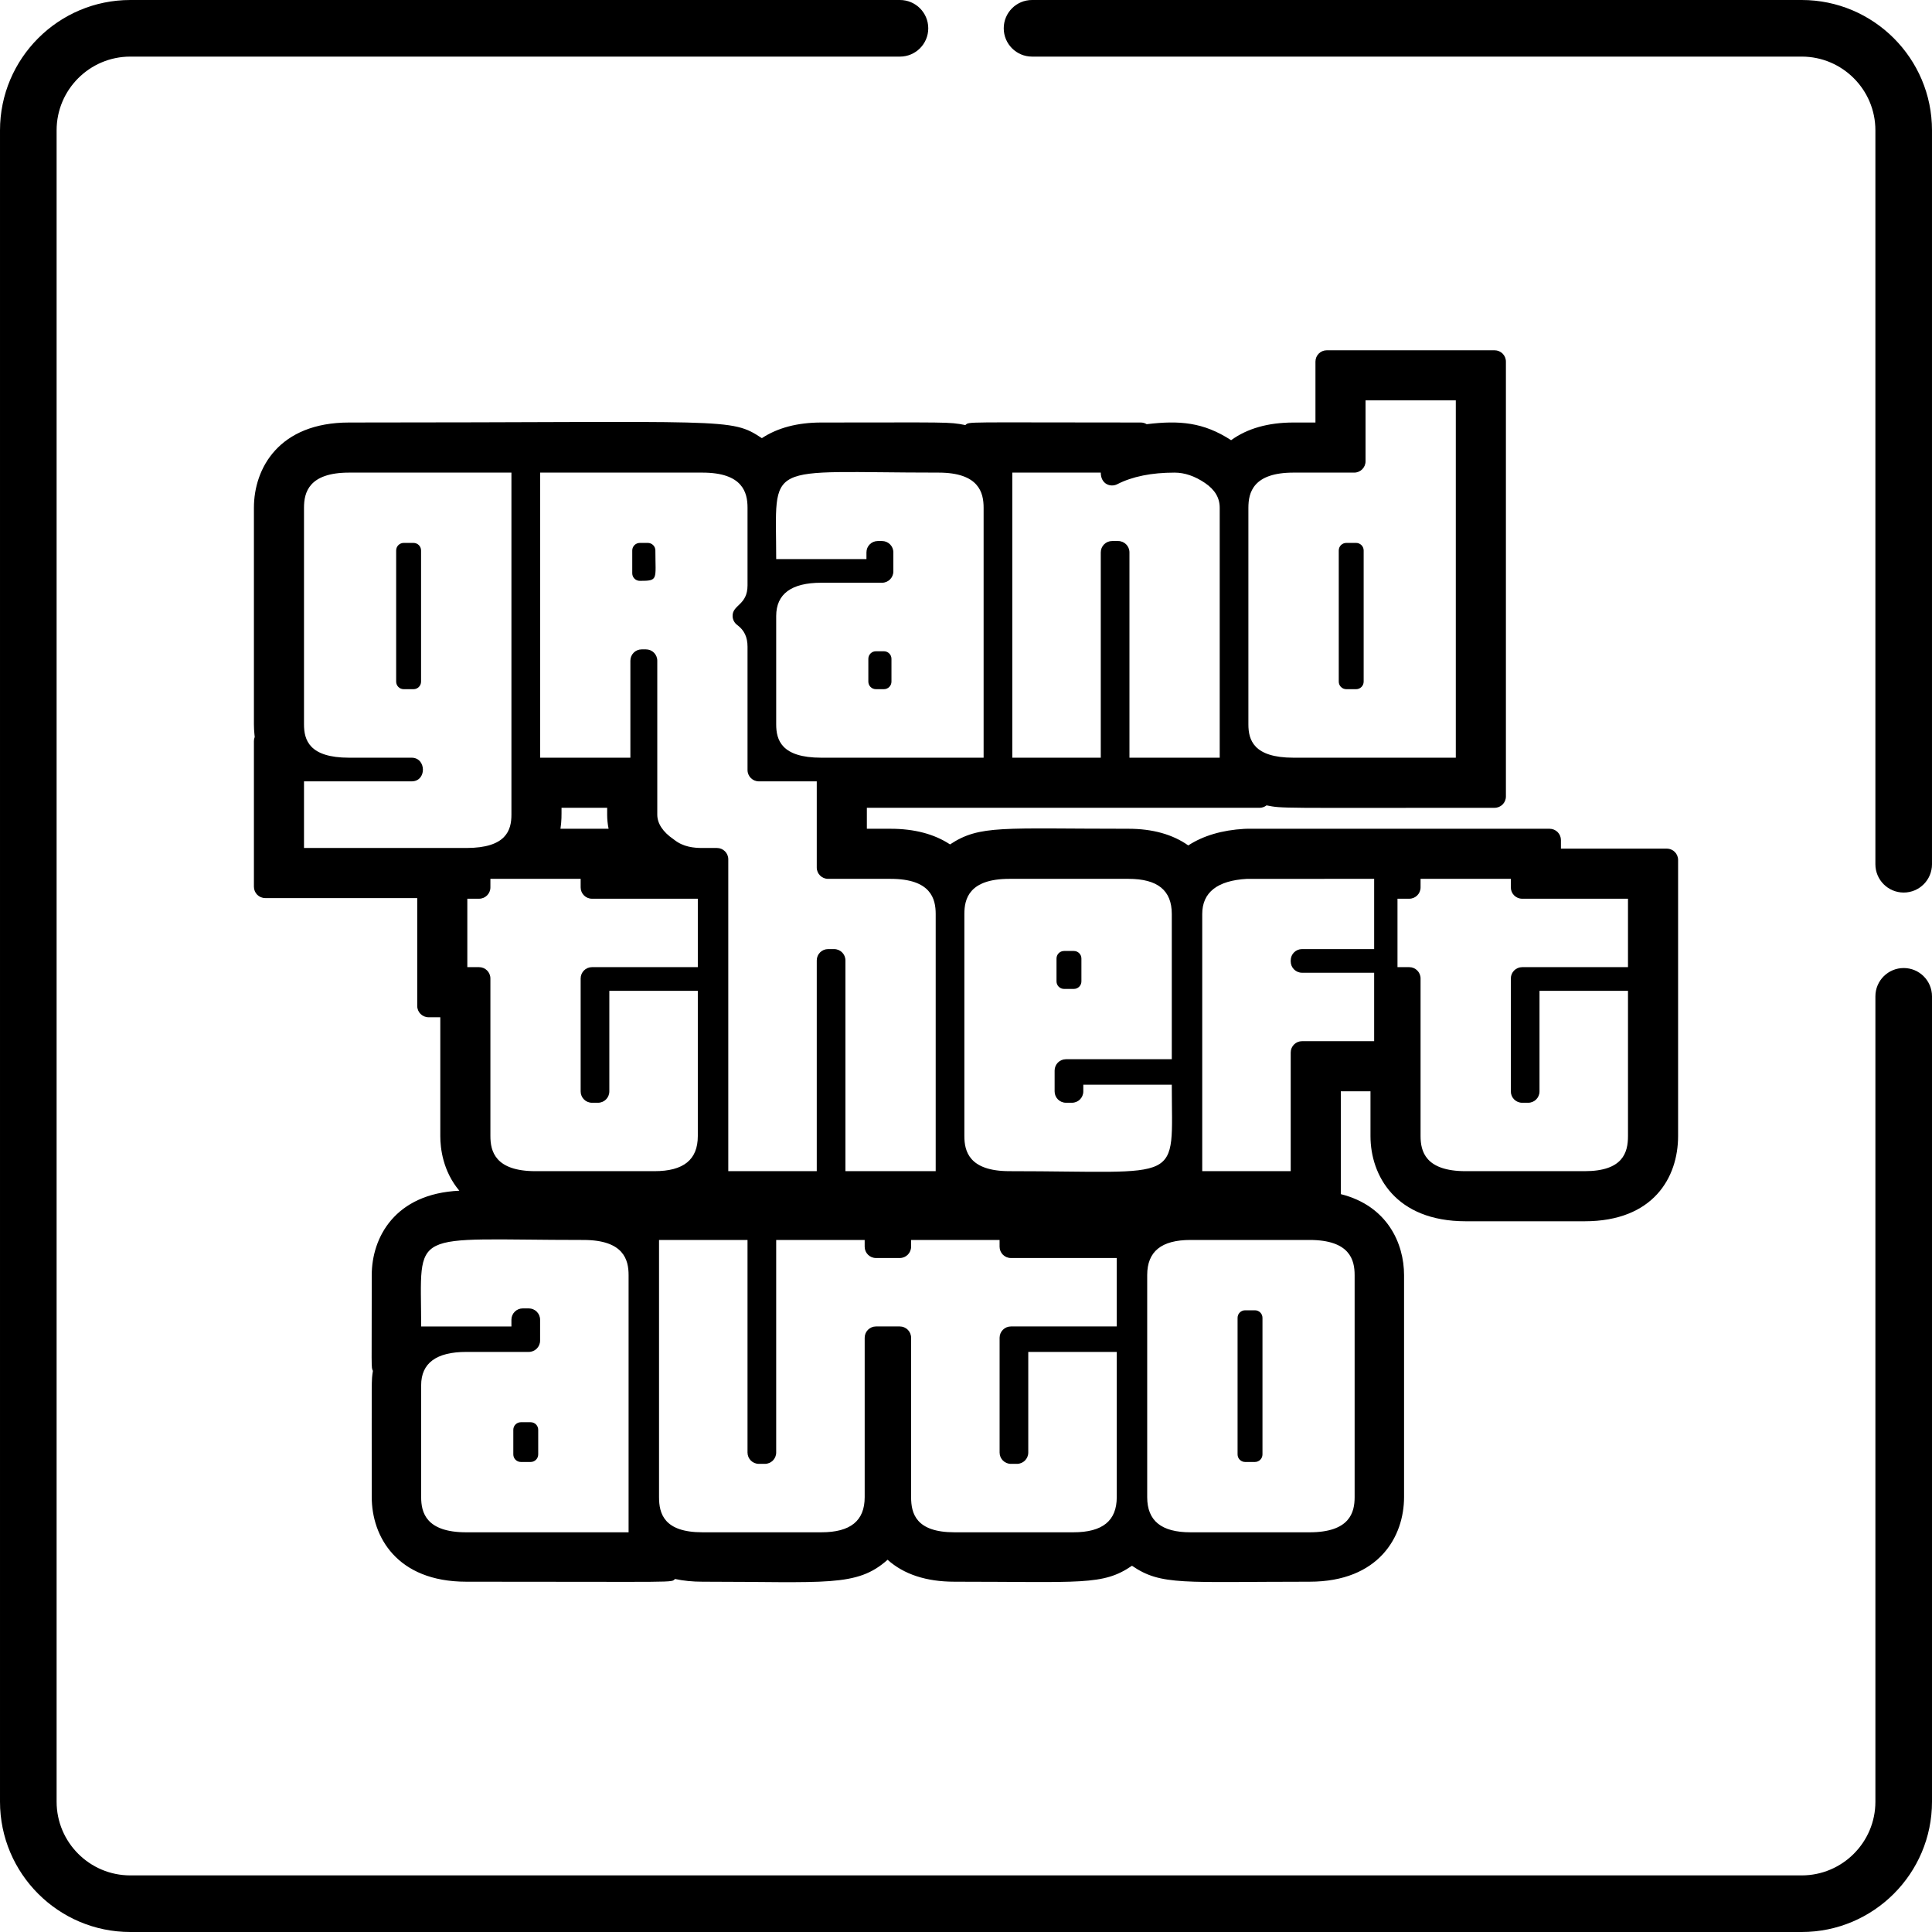
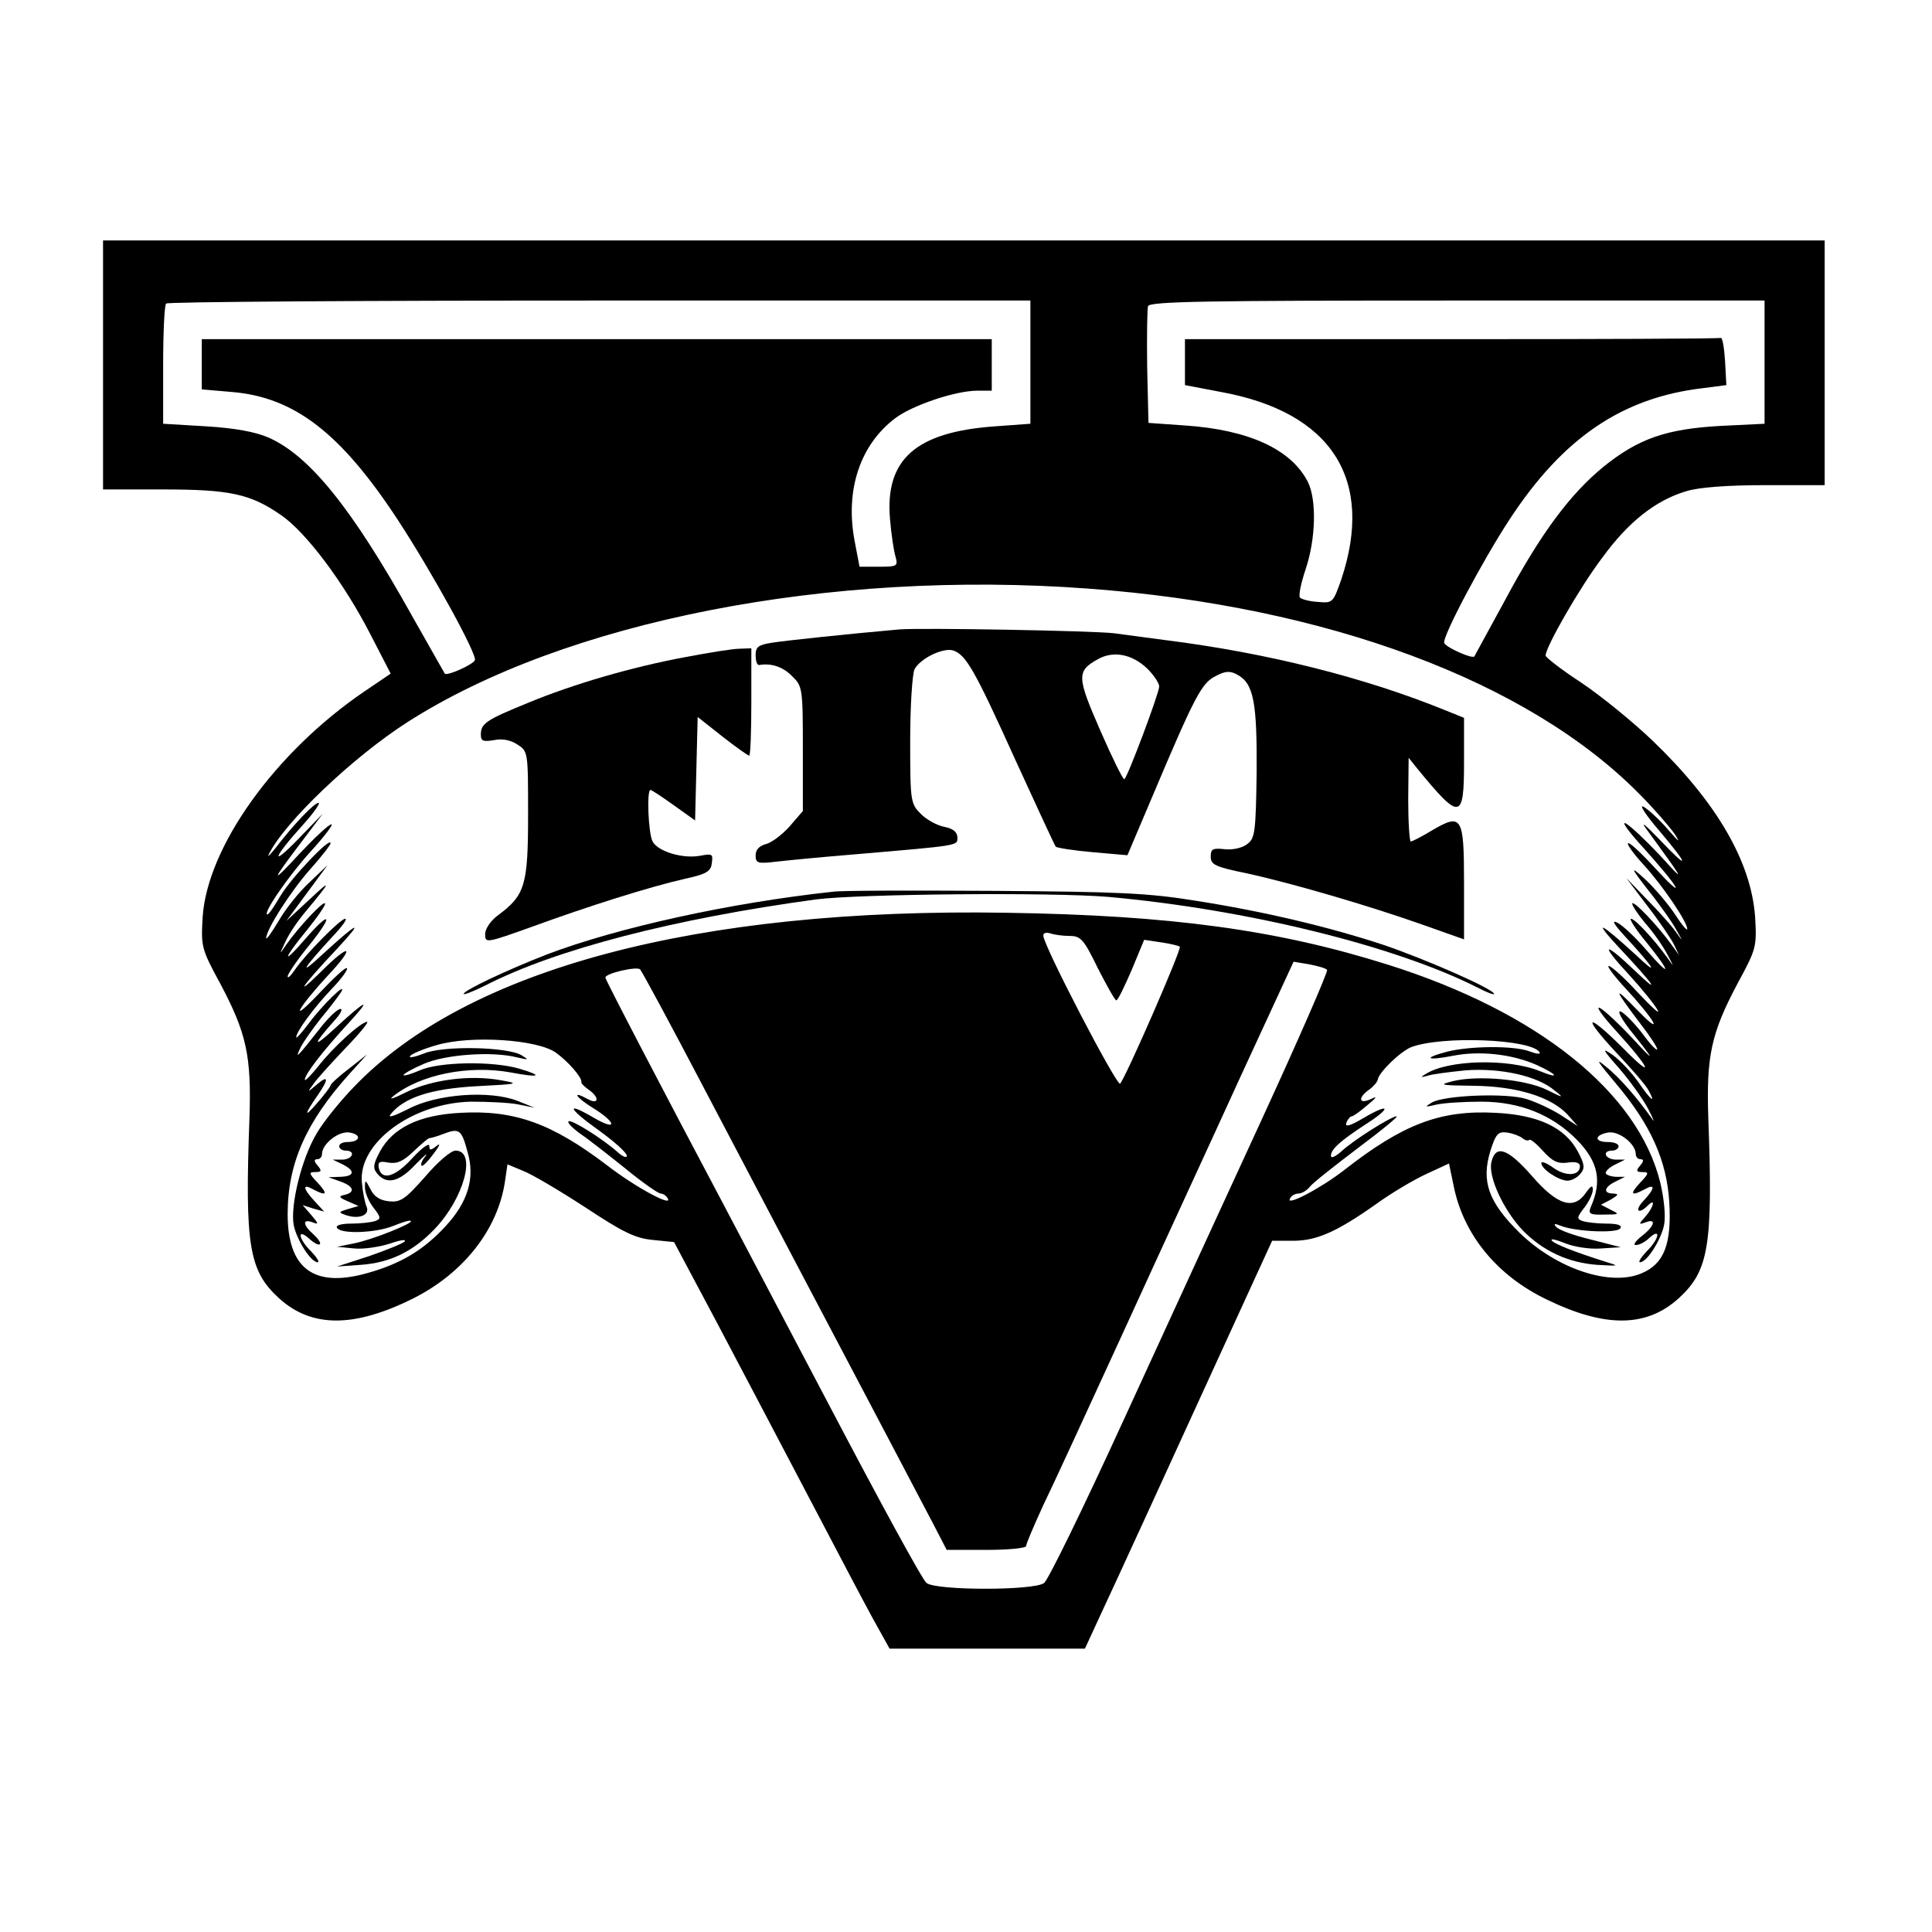
- <svg xmlns="http://www.w3.org/2000/svg" version="1.1" id="Capa_1" x="0px" y="0px" viewBox="0 0 511.999 511.999" style="enable-background:new 0 0 511.999 511.999;" xml:space="preserve">
-   <g>
-     <g>
-       <path d="M284.585,252.019h-2.6c-1.104,0-2,0.895-2,2v6.055c0,1.104,0.895,2,2,2h2.6c1.104,0,2-0.896,2-2v-6.055    C286.585,252.914,285.689,252.019,284.585,252.019z" />
-     </g>
+ <svg xmlns="http://www.w3.org/2000/svg" version="1.0" width="450pt" height="450pt" viewBox="0 0 450 450" preserveAspectRatio="xMidYMid meet">
+   <g transform="translate(0,450) scale(0.1,-0.1)" fill="#000000" stroke="none">
+     <path d="M240 3650 l0 -290 138 0 c157 0 205 -10 277 -60 58 -40 146 -157 208 -278 l47 -91 -62 -42 c-207 -141 -365 -361 -376 -525 -4 -69 -3 -74 41 -155 61 -115 73 -168 68 -314 -11 -297 -1 -355 69 -419 76 -69 175 -69 313 0 117 59 196 160 213 271 l6 41 36 -15 c21 -8 85 -46 145 -85 88 -58 116 -72 157 -76 l50 -5 99 -186 c54 -102 149 -283 211 -401 62 -118 130 -248 152 -288 l40 -72 227 0 228 0 36 78 c36 77 147 319 312 680 l88 192 49 0 c55 0 102 21 194 86 33 24 85 55 115 69 l54 25 11 -53 c23 -114 102 -209 217 -264 136 -66 232 -65 307 3 70 64 80 122 69 419 -5 146 7 199 68 314 44 81 45 86 41 155 -9 129 -90 268 -239 411 -46 44 -121 105 -166 135 -46 30 -83 59 -83 63 0 20 79 158 132 228 61 84 125 134 196 155 29 9 96 14 184 14 l138 0 0 285 0 285 -2005 0 -2005 0 0 -290z m2160 6 l0 -143 -82 -6 c-185 -13 -257 -77 -245 -216 3 -36 9 -76 13 -88 6 -22 3 -23 -39 -23 l-45 0 -12 63 c-21 116 13 220 94 282 40 31 142 65 192 65 l34 0 0 60 0 60 -920 0 -920 0 0 -59 0 -58 70 -6 c146 -12 254 -96 386 -297 83 -127 187 -317 180 -328 -6 -11 -65 -37 -70 -31 -1 2 -36 63 -76 134 -140 251 -239 374 -335 416 -30 13 -78 22 -145 26 l-100 6 0 137 c0 75 3 140 7 143 3 4 458 7 1010 7 l1003 0 0 -144z m1710 0 l0 -143 -102 -5 c-126 -7 -191 -29 -273 -95 -78 -64 -146 -155 -229 -310 -38 -70 -71 -130 -72 -132 -5 -6 -64 20 -70 31 -7 11 89 192 152 288 125 191 263 284 451 306 l54 7 -3 56 c-2 31 -6 55 -10 54 -5 -2 -287 -3 -628 -3 l-620 0 0 -54 0 -53 84 -16 c258 -47 358 -204 280 -437 -19 -54 -20 -55 -54 -52 -19 1 -38 6 -42 10 -4 4 2 33 13 66 24 71 26 163 5 204 -39 76 -138 121 -286 131 l-85 6 -3 129 c-1 72 0 136 2 143 4 11 142 13 721 13 l715 0 0 -144z m-1575 -527 c556 -41 1026 -216 1285 -480 33 -33 69 -75 81 -92 14 -22 9 -18 -16 11 -20 23 -46 47 -57 53 -11 6 5 -19 36 -55 72 -85 72 -96 0 -20 -31 32 -44 43 -30 24 14 -19 40 -55 58 -80 27 -39 23 -36 -26 18 -32 34 -68 68 -79 74 -12 6 7 -20 42 -58 34 -38 68 -78 73 -89 6 -11 -15 8 -47 43 -32 35 -60 61 -63 58 -3 -3 14 -26 37 -51 43 -47 101 -132 101 -149 0 -5 -13 10 -29 35 -16 24 -47 60 -67 79 -41 38 -38 31 18 -40 19 -25 43 -58 52 -75 17 -30 17 -30 -1 -5 -10 14 -40 48 -67 75 l-48 50 49 -65 c28 -36 55 -76 62 -90 l12 -25 -18 25 c-31 43 -86 101 -91 96 -2 -3 11 -23 29 -45 19 -21 42 -54 52 -73 17 -32 17 -32 0 -8 -32 44 -75 90 -84 90 -5 0 11 -25 36 -55 59 -73 58 -85 -1 -17 -25 29 -55 57 -67 63 -14 7 -8 -4 18 -32 70 -76 81 -96 25 -43 -83 76 -102 85 -40 18 82 -87 102 -116 39 -56 -74 71 -84 66 -15 -8 31 -34 61 -71 67 -83 7 -12 -14 7 -46 41 -31 34 -62 62 -68 62 -5 0 13 -24 40 -53 27 -29 56 -64 63 -77 7 -14 -10 0 -39 30 -55 57 -52 47 11 -36 21 -27 38 -53 38 -58 0 -5 -16 11 -34 36 -19 25 -42 48 -51 52 -9 3 1 -16 21 -42 60 -75 62 -81 5 -19 -29 31 -62 62 -74 69 -12 6 5 -18 37 -53 81 -89 92 -117 17 -41 -85 85 -99 79 -18 -8 36 -38 71 -78 77 -90 18 -33 5 -23 -25 21 -16 22 -42 50 -59 62 -26 18 -24 13 15 -31 25 -29 56 -72 68 -95 12 -23 16 -34 9 -23 -34 48 -76 97 -108 122 -26 22 -19 11 24 -40 81 -96 118 -179 124 -275 6 -99 -12 -145 -65 -167 -73 -31 -198 11 -284 95 -72 71 -89 119 -68 189 13 41 18 47 40 44 13 -2 29 -8 35 -13 6 -5 13 -7 16 -4 2 3 17 -9 32 -26 22 -24 34 -30 57 -27 18 3 29 0 29 -8 0 -23 -33 -25 -62 -4 -15 11 -28 16 -28 11 0 -14 41 -41 61 -41 9 0 23 7 30 16 11 13 10 22 -6 52 -30 56 -92 85 -191 90 -129 7 -216 -26 -354 -134 -54 -42 -138 -86 -125 -65 3 6 12 11 19 11 8 0 20 7 27 16 7 9 58 49 112 90 55 41 95 74 90 74 -12 0 -103 -57 -130 -83 -13 -11 -23 -16 -23 -9 0 15 21 34 79 72 63 40 60 53 -3 16 -32 -19 -44 -22 -40 -11 3 8 9 15 13 15 3 0 20 12 36 26 22 18 24 22 8 14 -28 -13 -31 3 -4 22 10 7 19 18 20 23 2 17 53 66 78 76 71 27 280 19 299 -12 3 -5 -7 -4 -23 2 -36 14 -141 13 -194 -1 -56 -15 -46 -21 16 -9 61 12 136 4 193 -21 49 -22 58 -35 9 -15 -73 30 -215 27 -267 -7 -12 -7 -11 -8 4 -4 10 4 51 9 90 13 81 6 167 -13 207 -47 23 -18 21 -18 -19 2 -50 24 -158 34 -217 20 -36 -9 -31 -10 47 -11 101 -1 181 -26 219 -67 l24 -27 -40 26 c-22 14 -57 30 -79 37 -46 15 -192 9 -221 -8 -18 -11 -16 -11 10 -5 17 4 64 7 105 7 91 0 166 -31 223 -89 50 -51 59 -96 32 -157 -6 -15 -2 -18 31 -17 36 0 37 1 16 11 l-23 12 23 12 c18 11 19 13 6 14 -25 0 -22 15 5 28 l22 11 -22 0 c-13 1 -23 5 -23 9 0 5 10 14 23 20 l22 11 -22 0 c-25 1 -32 21 -8 21 8 0 15 5 15 10 0 6 -11 10 -25 10 -32 0 -32 16 0 22 25 5 65 -26 65 -50 0 -7 5 -12 11 -12 8 0 8 -5 -1 -15 -10 -12 -9 -15 6 -15 15 0 15 -3 -6 -25 -25 -27 -21 -32 11 -15 25 14 24 2 -3 -27 -22 -23 -12 -33 10 -11 19 19 14 -3 -5 -25 -17 -19 -17 -20 0 -14 26 10 21 -9 -9 -32 -15 -12 -21 -21 -14 -21 8 0 22 7 32 17 28 25 22 -4 -7 -32 -13 -14 -20 -25 -15 -25 16 0 49 52 56 87 4 20 0 61 -9 99 -52 210 -285 397 -634 507 -257 81 -504 115 -888 121 -722 12 -1258 -131 -1521 -406 -33 -34 -73 -84 -87 -109 -35 -59 -61 -167 -53 -212 7 -35 40 -87 56 -87 5 0 -2 11 -15 25 -30 29 -34 56 -5 30 11 -10 22 -16 25 -13 3 3 -4 13 -15 23 -25 22 -26 37 -2 28 15 -6 14 -3 -3 17 l-20 23 25 -8 25 -7 -22 24 c-28 30 -29 42 -4 28 32 -17 36 -12 11 15 -21 22 -21 25 -6 25 15 0 16 3 6 15 -9 10 -9 15 -1 15 6 0 11 5 11 12 0 24 40 55 65 50 28 -5 24 -22 -6 -22 -10 0 -19 -4 -19 -10 0 -5 7 -10 15 -10 24 0 17 -20 -7 -21 l-23 0 23 -11 c30 -15 28 -28 -5 -29 l-28 -1 28 -10 c31 -11 35 -25 10 -31 -15 -3 -14 -6 7 -15 l25 -11 -24 -7 c-23 -7 -23 -8 -6 -14 31 -11 57 0 49 19 -4 9 -9 34 -11 56 -10 92 117 186 254 189 37 0 86 -2 108 -6 l40 -8 -40 16 c-65 25 -188 16 -254 -19 -34 -17 -49 -22 -41 -12 32 39 93 59 200 65 98 5 102 6 56 14 -72 13 -161 1 -220 -28 -28 -14 -42 -19 -31 -10 63 51 176 74 275 56 68 -13 77 -8 19 9 -62 18 -186 16 -231 -4 -21 -9 -38 -14 -38 -11 0 3 21 15 47 26 50 22 160 30 218 15 26 -6 28 -6 10 5 -33 20 -184 23 -228 4 -21 -8 -35 -11 -32 -6 3 5 31 17 63 26 79 23 234 13 277 -18 29 -21 61 -58 59 -68 -1 -3 7 -11 17 -18 26 -18 24 -36 -2 -22 -38 21 -29 5 11 -20 56 -34 59 -56 4 -24 -68 40 -62 23 11 -29 36 -26 65 -52 65 -59 0 -6 -10 -2 -22 9 -35 31 -108 77 -114 71 -3 -3 10 -16 28 -29 18 -12 65 -49 105 -81 39 -32 76 -58 82 -58 5 0 13 -5 16 -11 14 -22 -74 25 -140 76 -130 99 -217 130 -343 123 -96 -5 -157 -35 -187 -90 -16 -30 -17 -39 -6 -52 22 -26 51 -19 89 22 20 20 30 29 23 19 -8 -9 -12 -20 -9 -22 2 -3 15 10 28 28 14 18 17 26 7 18 -14 -11 -17 -11 -17 0 0 8 -18 -5 -40 -29 -40 -44 -72 -53 -78 -21 -2 13 3 15 23 11 20 -3 34 3 58 26 18 17 34 31 37 31 3 0 18 4 33 10 37 14 42 10 56 -42 18 -61 1 -117 -52 -174 -51 -55 -104 -87 -184 -109 -123 -34 -183 12 -183 138 0 118 43 215 145 328 l40 44 -42 -33 c-24 -18 -43 -36 -43 -39 -1 -4 -15 -23 -32 -42 -31 -36 -30 -27 4 22 24 35 23 45 -4 22 -22 -19 -23 -19 -8 1 7 11 41 48 74 83 33 34 56 62 51 62 -15 -1 -80 -60 -114 -104 -17 -21 -31 -35 -31 -31 0 13 43 68 100 130 60 65 44 58 -34 -14 -49 -45 -47 -34 3 22 14 15 20 27 14 27 -7 0 -29 -21 -49 -47 -52 -66 -58 -72 -44 -43 7 14 29 45 49 70 21 25 41 52 46 60 14 26 -46 -33 -76 -74 -16 -21 -29 -36 -29 -32 0 13 41 69 83 113 23 24 38 45 35 48 -3 3 -31 -23 -63 -57 -32 -34 -52 -51 -45 -38 7 13 36 48 63 77 66 70 54 79 -14 11 -68 -67 -45 -34 35 51 67 72 51 65 -34 -13 -57 -53 -44 -32 24 42 22 23 36 42 30 42 -11 0 -93 -83 -118 -120 -9 -13 -16 -20 -16 -14 0 5 22 38 50 72 58 72 51 84 -9 15 -56 -65 -52 -47 5 22 25 31 44 59 41 61 -5 5 -61 -55 -90 -96 -17 -25 -17 -25 -2 7 8 18 30 50 47 70 60 72 62 78 9 28 l-54 -50 48 65 48 65 -42 -40 c-24 -22 -56 -62 -72 -90 -16 -27 -29 -45 -29 -40 0 20 59 112 104 162 25 28 46 55 46 59 0 16 -92 -81 -117 -123 -14 -24 -27 -43 -30 -43 -13 0 49 90 100 146 32 35 54 64 49 64 -6 0 -38 -30 -73 -67 -70 -76 -69 -69 4 27 l49 65 -57 -59 c-67 -69 -59 -44 10 32 26 29 42 52 37 52 -10 0 -58 -50 -100 -105 -13 -16 -20 -23 -16 -15 36 74 195 226 323 308 367 235 981 356 1586 311z m-44 -809 c26 0 33 -7 66 -75 21 -41 40 -75 43 -75 4 0 19 32 36 71 l29 70 40 -6 c21 -3 41 -8 43 -10 5 -5 -126 -305 -139 -319 -7 -8 -179 322 -179 345 0 6 7 8 16 5 9 -3 29 -6 45 -6z m600 -79 c3 -3 -65 -159 -151 -346 -86 -187 -232 -504 -324 -705 -92 -201 -175 -371 -184 -377 -22 -18 -252 -18 -274 0 -9 6 -109 190 -223 407 -114 217 -227 431 -250 475 -140 264 -275 523 -275 528 0 10 74 27 81 19 4 -4 71 -128 149 -277 78 -148 170 -324 205 -390 158 -300 303 -575 330 -627 l30 -58 93 0 c50 0 92 4 92 9 0 5 18 47 39 93 22 45 108 232 191 413 83 182 206 448 272 593 l121 262 36 -6 c20 -4 39 -9 42 -13z" />
+     <path d="M2095 3034 c-124 -11 -265 -26 -297 -31 -32 -5 -38 -10 -38 -29 0 -13 3 -23 8 -23 28 5 56 -4 77 -26 24 -23 25 -28 25 -169 l0 -145 -31 -36 c-17 -19 -42 -38 -55 -41 -15 -4 -24 -13 -24 -26 0 -19 5 -20 48 -15 26 3 108 11 182 17 246 21 240 20 240 39 0 13 -10 21 -30 25 -17 3 -42 17 -55 30 -24 24 -25 29 -25 171 0 81 5 155 10 166 14 26 67 51 90 44 30 -10 50 -45 145 -255 49 -107 91 -198 94 -202 3 -3 42 -9 87 -13 l80 -7 59 139 c98 232 114 262 146 278 22 12 34 13 50 4 39 -20 47 -64 46 -227 -2 -141 -4 -155 -22 -168 -11 -9 -34 -14 -52 -12 -28 3 -33 1 -33 -17 0 -19 10 -24 83 -39 102 -22 284 -75 411 -120 l96 -34 0 133 c0 154 -5 162 -76 120 -23 -14 -45 -25 -48 -25 -3 0 -6 44 -6 98 l1 97 20 -25 c100 -122 109 -121 109 14 l0 104 -42 17 c-189 77 -415 134 -653 164 -44 6 -98 13 -120 16 -51 6 -447 13 -500 9z m577 -91 c15 -15 28 -34 28 -42 0 -15 -72 -207 -81 -216 -3 -2 -28 49 -56 113 -55 126 -56 139 -5 167 36 20 79 11 114 -22z" />
+     <path d="M1599 2970 c-125 -23 -263 -63 -369 -107 -98 -40 -110 -48 -110 -74 0 -15 5 -17 30 -13 19 4 38 1 55 -10 25 -16 25 -17 25 -164 0 -163 -7 -187 -69 -233 -18 -13 -31 -32 -31 -45 0 -21 2 -21 108 17 131 48 277 94 357 112 50 11 61 17 63 37 3 21 1 22 -26 17 -40 -8 -99 9 -112 33 -10 19 -14 120 -5 120 3 0 27 -16 55 -36 l49 -35 3 120 3 121 57 -45 c32 -25 60 -45 63 -45 3 0 5 56 5 125 l0 125 -27 -1 c-16 0 -71 -9 -124 -19z" />
+     <path d="M1940 2423 c-241 -26 -503 -84 -666 -146 -95 -37 -194 -84 -194 -92 0 -3 23 6 51 20 164 84 439 155 769 200 100 13 550 17 681 6 323 -29 668 -114 860 -211 21 -11 39 -18 39 -15 0 11 -162 82 -260 115 -125 41 -275 77 -435 102 -110 18 -182 21 -470 23 -187 1 -356 1 -375 -2z" />
+     <path d="M990 1759 c-46 -52 -57 -60 -84 -57 -21 2 -35 11 -43 28 -12 23 -13 23 -13 4 0 -12 9 -33 20 -47 17 -22 18 -26 4 -31 -9 -3 -34 -6 -55 -6 -24 0 -38 -4 -34 -10 9 -15 91 -12 132 5 20 8 38 14 40 11 6 -5 -88 -43 -132 -52 l-40 -8 41 -4 c22 -2 60 4 84 12 23 8 38 10 32 4 -5 -5 -43 -20 -83 -34 l-74 -24 56 4 c68 5 121 31 171 83 69 72 99 183 49 183 -11 0 -42 -27 -71 -61z" />
+     <path d="M3474 1794 c-9 -33 28 -113 73 -160 47 -48 106 -75 172 -80 53 -3 54 -3 21 7 -73 23 -121 42 -126 50 -2 5 12 1 32 -7 20 -8 56 -14 82 -12 l47 3 -70 18 c-38 9 -74 22 -80 29 -7 8 -5 9 10 3 35 -14 132 -18 139 -6 5 7 -6 11 -33 11 -21 0 -46 3 -55 6 -14 5 -13 9 4 31 11 14 20 33 20 42 0 11 -4 10 -16 -7 -28 -41 -66 -30 -125 38 -57 65 -85 75 -95 34z" />
  </g>
-   <g>
-     <g>
-       <path d="M234.246,172.59h-2.127c-1.105,0-2,0.895-2,2v6.05c0,1.104,0.895,2,2,2h2.127c1.105,0,2-0.896,2-2v-6.05    C236.246,173.486,235.351,172.59,234.246,172.59z" />
-     </g>
-   </g>
-   <g>
-     <g>
-       <path d="M109.585,143.878h-2.599c-1.104,0-2,0.896-2,2v34.763c0,1.104,0.896,2,2,2h2.599c1.104,0,2-0.896,2-2v-34.763    C111.585,144.774,110.69,143.878,109.585,143.878z" />
-     </g>
-   </g>
-   <g>
-     <g>
-       <path d="M173.682,145.878c0-1.104-0.896-2-2-2h-2.129c-1.104,0-2,0.896-2,2v6.054c0,1.104,0.896,2,2,2    C174.549,153.932,173.682,153.61,173.682,145.878z" />
-     </g>
-   </g>
-   <g>
-     <g>
-       <path d="M359.383,143.878h-2.599c-1.105,0-2,0.896-2,2v34.763c0,1.104,0.895,2,2,2h2.599c1.104,0,2-0.896,2-2v-34.763    C361.383,144.774,360.487,143.878,359.383,143.878z" />
-     </g>
-   </g>
-   <g>
-     <g>
-       <path d="M441.714,224.892h-28.05v-2.261c0-0.796-0.316-1.559-0.879-2.121c-0.563-0.562-1.325-0.879-2.121-0.879l-80.248,0.002    l-0.68,0.022c-5.881,0.337-10.87,1.813-14.834,4.389c-4.153-2.929-9.486-4.413-15.856-4.413c-33.515,0-39.371-1.072-47.278,4.145    c-4.168-2.75-9.469-4.145-15.761-4.145h-6.281v-5.556h104.058v0.002c0.681,0,1.335-0.23,1.86-0.646    c4.457,0.862,2.092,0.646,60.436,0.646c1.657,0,3-1.343,3-3V95.829c0-1.657-1.343-3-3-3h-44.472c-1.657,0-3,1.343-3,3v16.14    h-5.814c-6.693,0-12.256,1.576-16.537,4.686c-7.348-4.788-13.753-5.283-22.372-4.24c-0.471-0.29-1.015-0.445-1.573-0.445    c-47.875,0-45.303-0.291-46.486,0.68c-4.381-0.895-4.777-0.68-38.163-0.68c-6.287,0-11.588,1.395-15.76,4.146    c-8.387-5.527-8.253-4.146-109.376-4.146c-18.627,0-25.237,12.165-25.237,22.582v57.417c0,0.877,0.048,1.766,0.141,2.643    l0.073,0.69c-0.141,0.353-0.214,0.729-0.214,1.111v38.585c0,1.657,1.344,3,3,3h40.279v28.585c0,1.657,1.343,3,3,3h3.115v31.484    c0,3.237,0.676,9.285,5.042,14.484c-17.105,0.782-23.209,12.443-23.209,22.359c0,25.404-0.182,24.387,0.307,25.383    c-0.426,2.952-0.307,0.456-0.307,33.47c0,10.337,6.562,22.405,25.057,22.405c57.435,0,54.112,0.309,55.314-0.721    c2.219,0.479,4.659,0.721,7.254,0.721c32.822,0,40.885,1.503,49.077-5.818c4.296,3.861,10.257,5.818,17.725,5.818    c33.598,0,39.285,1.088,47.043-4.227c7.768,5.322,13.5,4.227,47.043,4.227c18.495,0,25.058-12.069,25.058-22.405V337.91    c0-8.372-4.412-18.354-16.758-21.452V289.2h7.861v11.866c0,10.418,6.609,22.582,25.237,22.582h31.517    c18.261,0,24.767-11.666,24.767-22.582v-73.174C444.714,226.235,443.371,224.892,441.714,224.892z M330.836,134.551    c0-3.994,1.239-9.306,11.957-9.306h16.089c1.657,0,3-1.343,3-3v-16.141h23.92v94.694h-43.01c-10.598,0-11.957-4.717-11.957-8.827    V134.551z M268.267,125.246L268.267,125.246h23.449c0,3.089,2.635,3.968,4.371,3.075c3.972-2.04,9.083-3.075,15.189-3.075    c2.657,0,5.365,0.923,8.05,2.742c2.631,1.785,3.91,3.932,3.91,6.562v66.247h-23.921v-54.42c0-1.657-1.343-3-3-3h-1.599    c-1.657,0-3,1.343-3,3v54.42h-23.449V125.246z M248.707,125.246c10.721,0,11.96,5.311,11.96,9.306v66.247H217.66    c-10.602,0-11.961-4.717-11.961-8.827v-28.713c0-5.856,4.024-8.827,11.961-8.827h16.086c1.657,0,3-1.343,3-3v-5.054    c0-1.657-1.343-3-3-3h-1.127c-1.657,0-3,1.343-3,3v1.786h-23.919C205.699,121.757,201.841,125.246,248.707,125.246z     M143.132,125.246h43.01c10.722,0,11.961,5.311,11.961,9.306v20.575c0,5.27-4.004,5.109-3.957,8.125    c0.014,0.937,0.464,1.814,1.218,2.37c1.869,1.379,2.739,3.214,2.739,5.773v32.672c0,1.657,1.344,3,3,3h15.346v22.836    c0,1.657,1.343,3,3,3h16.557v0.001c10.721,0,11.961,5.313,11.961,9.31v68.157h-23.92v-55.852c0-1.657-1.343-3-3-3h-1.598    c-1.657,0-3,1.343-3,3v55.852h-23.448v-82.647c0-1.657-1.344-3-3-3h-3.857c-2.214,0-5.066-0.248-7.482-2.187    c-0.059-0.048-0.121-0.094-0.184-0.137c-2.809-1.92-4.293-4.17-4.293-6.507v-40.803c0-1.657-1.344-3-3-3h-1.129    c-1.657,0-3,1.343-3,3v25.708h-23.92V125.246z M148.809,214.075h12.095v1.818c0,1.241,0.127,2.496,0.379,3.738h-12.754    C148.852,217.493,148.809,216.111,148.809,214.075z M80.564,224.725v-17.656h28.522c4.042,0,3.934-6.27,0-6.27H92.525    c-10.602,0-11.962-4.717-11.962-8.827v-57.42c0-3.994,1.239-9.306,11.962-9.306h43.008v90.648c0,4.111-1.359,8.831-11.96,8.831    H80.564z M166.582,406.076h-43.01c-10.721,0-11.961-5.314-11.961-9.311v-29.666c0-5.856,4.024-8.827,11.961-8.827h16.559    c1.657,0,3-1.343,3-3v-5.533c0-1.657-1.343-3-3-3h-1.599c-1.656,0-3,1.343-3,3v1.786h-23.92c0-26.401-3.871-22.922,43.011-22.922    c10.72,0,11.96,5.313,11.96,9.31V406.076z M141.921,310.372c-10.721,0-11.96-5.31-11.96-9.305v-41.763c0-1.657-1.344-3-3-3h-3.116    v-18.135h3.116c1.656,0,3-1.343,3-3v-2.265h23.919v2.265c0,1.657,1.344,3,3,3h28.048v18.135H156.88c-1.656,0-3,1.343-3,3v29.936    c0,1.657,1.344,3,3,3h1.597c1.656,0,3-1.343,3-3v-26.666h23.45v38.492c0,6.261-3.758,9.305-11.488,9.305H141.921z M295.95,351.524    h-28.046c-1.657,0-3,1.343-3,3v30.413c0,1.657,1.343,3,3,3h1.596c1.657,0,3-1.343,3-3v-26.666h23.449v38.492    c0,6.266-3.758,9.311-11.49,9.311h-31.517c-10.185,0-11.49-4.977-11.49-9.311v-42.24c0-1.657-1.343-3-3-3h-6.303    c-1.657,0-3,1.343-3,3v42.24c0,6.266-3.758,9.311-11.489,9.311h-31.52c-10.185,0-11.49-4.977-11.49-9.311v-68.162h23.45v56.335    c0,1.657,1.344,3,3,3h1.598c1.657,0,3-1.343,3-3v-56.335h23.449v1.786c0,1.657,1.343,3,3,3h6.303c1.657,0,3-1.343,3-3v-1.786    h23.45v1.786c0,1.657,1.343,3,3,3h28.046V351.524z M267.526,310.371c-10.721,0-11.961-5.31-11.961-9.305v-58.853    c0-3.996,1.24-9.31,11.961-9.31h31.519c7.731,0,11.491,3.045,11.491,9.31v38.492h-28.051c-1.657,0-3,1.343-3,3v5.533    c0,1.657,1.343,3,3,3h1.6c1.657,0,3-1.343,3-3v-1.786h23.45C310.536,314.081,314.19,310.371,267.526,310.371z M358.99,337.911    v58.854c0,3.996-1.24,9.311-11.961,9.311h-31.52c-7.731,0-11.49-3.045-11.49-9.311v-58.854c0-6.264,3.758-9.31,11.49-9.31h31.52    C357.75,328.602,358.99,333.915,358.99,337.911z M364.165,251.518h-19.114c-1.657,0-3,1.343-3,3v0.267c0,1.657,1.343,3,3,3h19.113    v18.138h-19.113c-1.657,0-3,1.343-3,3v31.446h-23.447v-68.156h0c0-5.728,4.013-8.86,11.841-9.305l33.721-0.005V251.518z     M431.434,256.305h-28.047c-1.657,0-3,1.343-3,3v29.936c0,1.657,1.343,3,3,3h1.596c1.657,0,3-1.343,3-3v-26.666h23.45v38.492    c0,4.332-1.306,9.305-11.488,9.305h-31.519c-10.721,0-11.961-5.31-11.961-9.305v-41.763c0-1.657-1.343-3-3-3h-3.116v-18.135h3.116    c1.657,0,3-1.343,3-3v-2.265h23.92v2.265c0,1.657,1.343,3,3,3h28.047V256.305z" />
-     </g>
-   </g>
-   <g>
-     <g>
-       <path d="M332.568,347.238h-2.598c-1.105,0-2,0.896-2,2v36.199c0,1.104,0.896,2,2,2h2.598c1.104,0,2-0.896,2-2v-36.199    C334.568,348.134,333.672,347.238,332.568,347.238z" />
-     </g>
-   </g>
-   <g>
-     <g>
-       <path d="M140.632,376.904h-2.599c-1.105,0-2,0.896-2,2v6.533c0,1.104,0.895,2,2,2h2.599c1.104,0,2-0.896,2-2v-6.533    C142.632,377.799,141.736,376.904,140.632,376.904z" />
-     </g>
-   </g>
-   <g>
-     <g>
-       <path d="M504.499,256.538c-4.142,0-7.5,3.357-7.5,7.5v213.434c0,10.768-8.76,19.526-19.526,19.526H34.528    c-10.767,0-19.526-8.76-19.526-19.526V34.527c0-10.767,8.76-19.526,19.526-19.526h203.97c4.142,0,7.5-3.358,7.5-7.5    c0-4.143-3.358-7.5-7.5-7.5H34.528C15.49,0,0.001,15.489,0.001,34.527v442.945c0,19.038,15.489,34.527,34.527,34.527h442.943    c19.038,0,34.527-15.489,34.527-34.527V264.038C511.999,259.896,508.641,256.538,504.499,256.538z" />
-     </g>
-   </g>
-   <g>
-     <g>
-       <path d="M477.471,0h-203.97c-4.142,0-7.5,3.357-7.5,7.5c0,4.142,3.358,7.5,7.5,7.5h203.97c10.767,0,19.526,8.76,19.526,19.526    v194.509c0,4.143,3.358,7.5,7.5,7.5s7.5-3.357,7.5-7.5V34.527C511.999,15.489,496.509,0,477.471,0z" />
-     </g>
-   </g>
-   <g>
- </g>
-   <g>
- </g>
-   <g>
- </g>
-   <g>
- </g>
-   <g>
- </g>
-   <g>
- </g>
-   <g>
- </g>
-   <g>
- </g>
-   <g>
- </g>
-   <g>
- </g>
-   <g>
- </g>
-   <g>
- </g>
-   <g>
- </g>
-   <g>
- </g>
-   <g>
- </g>
</svg>
